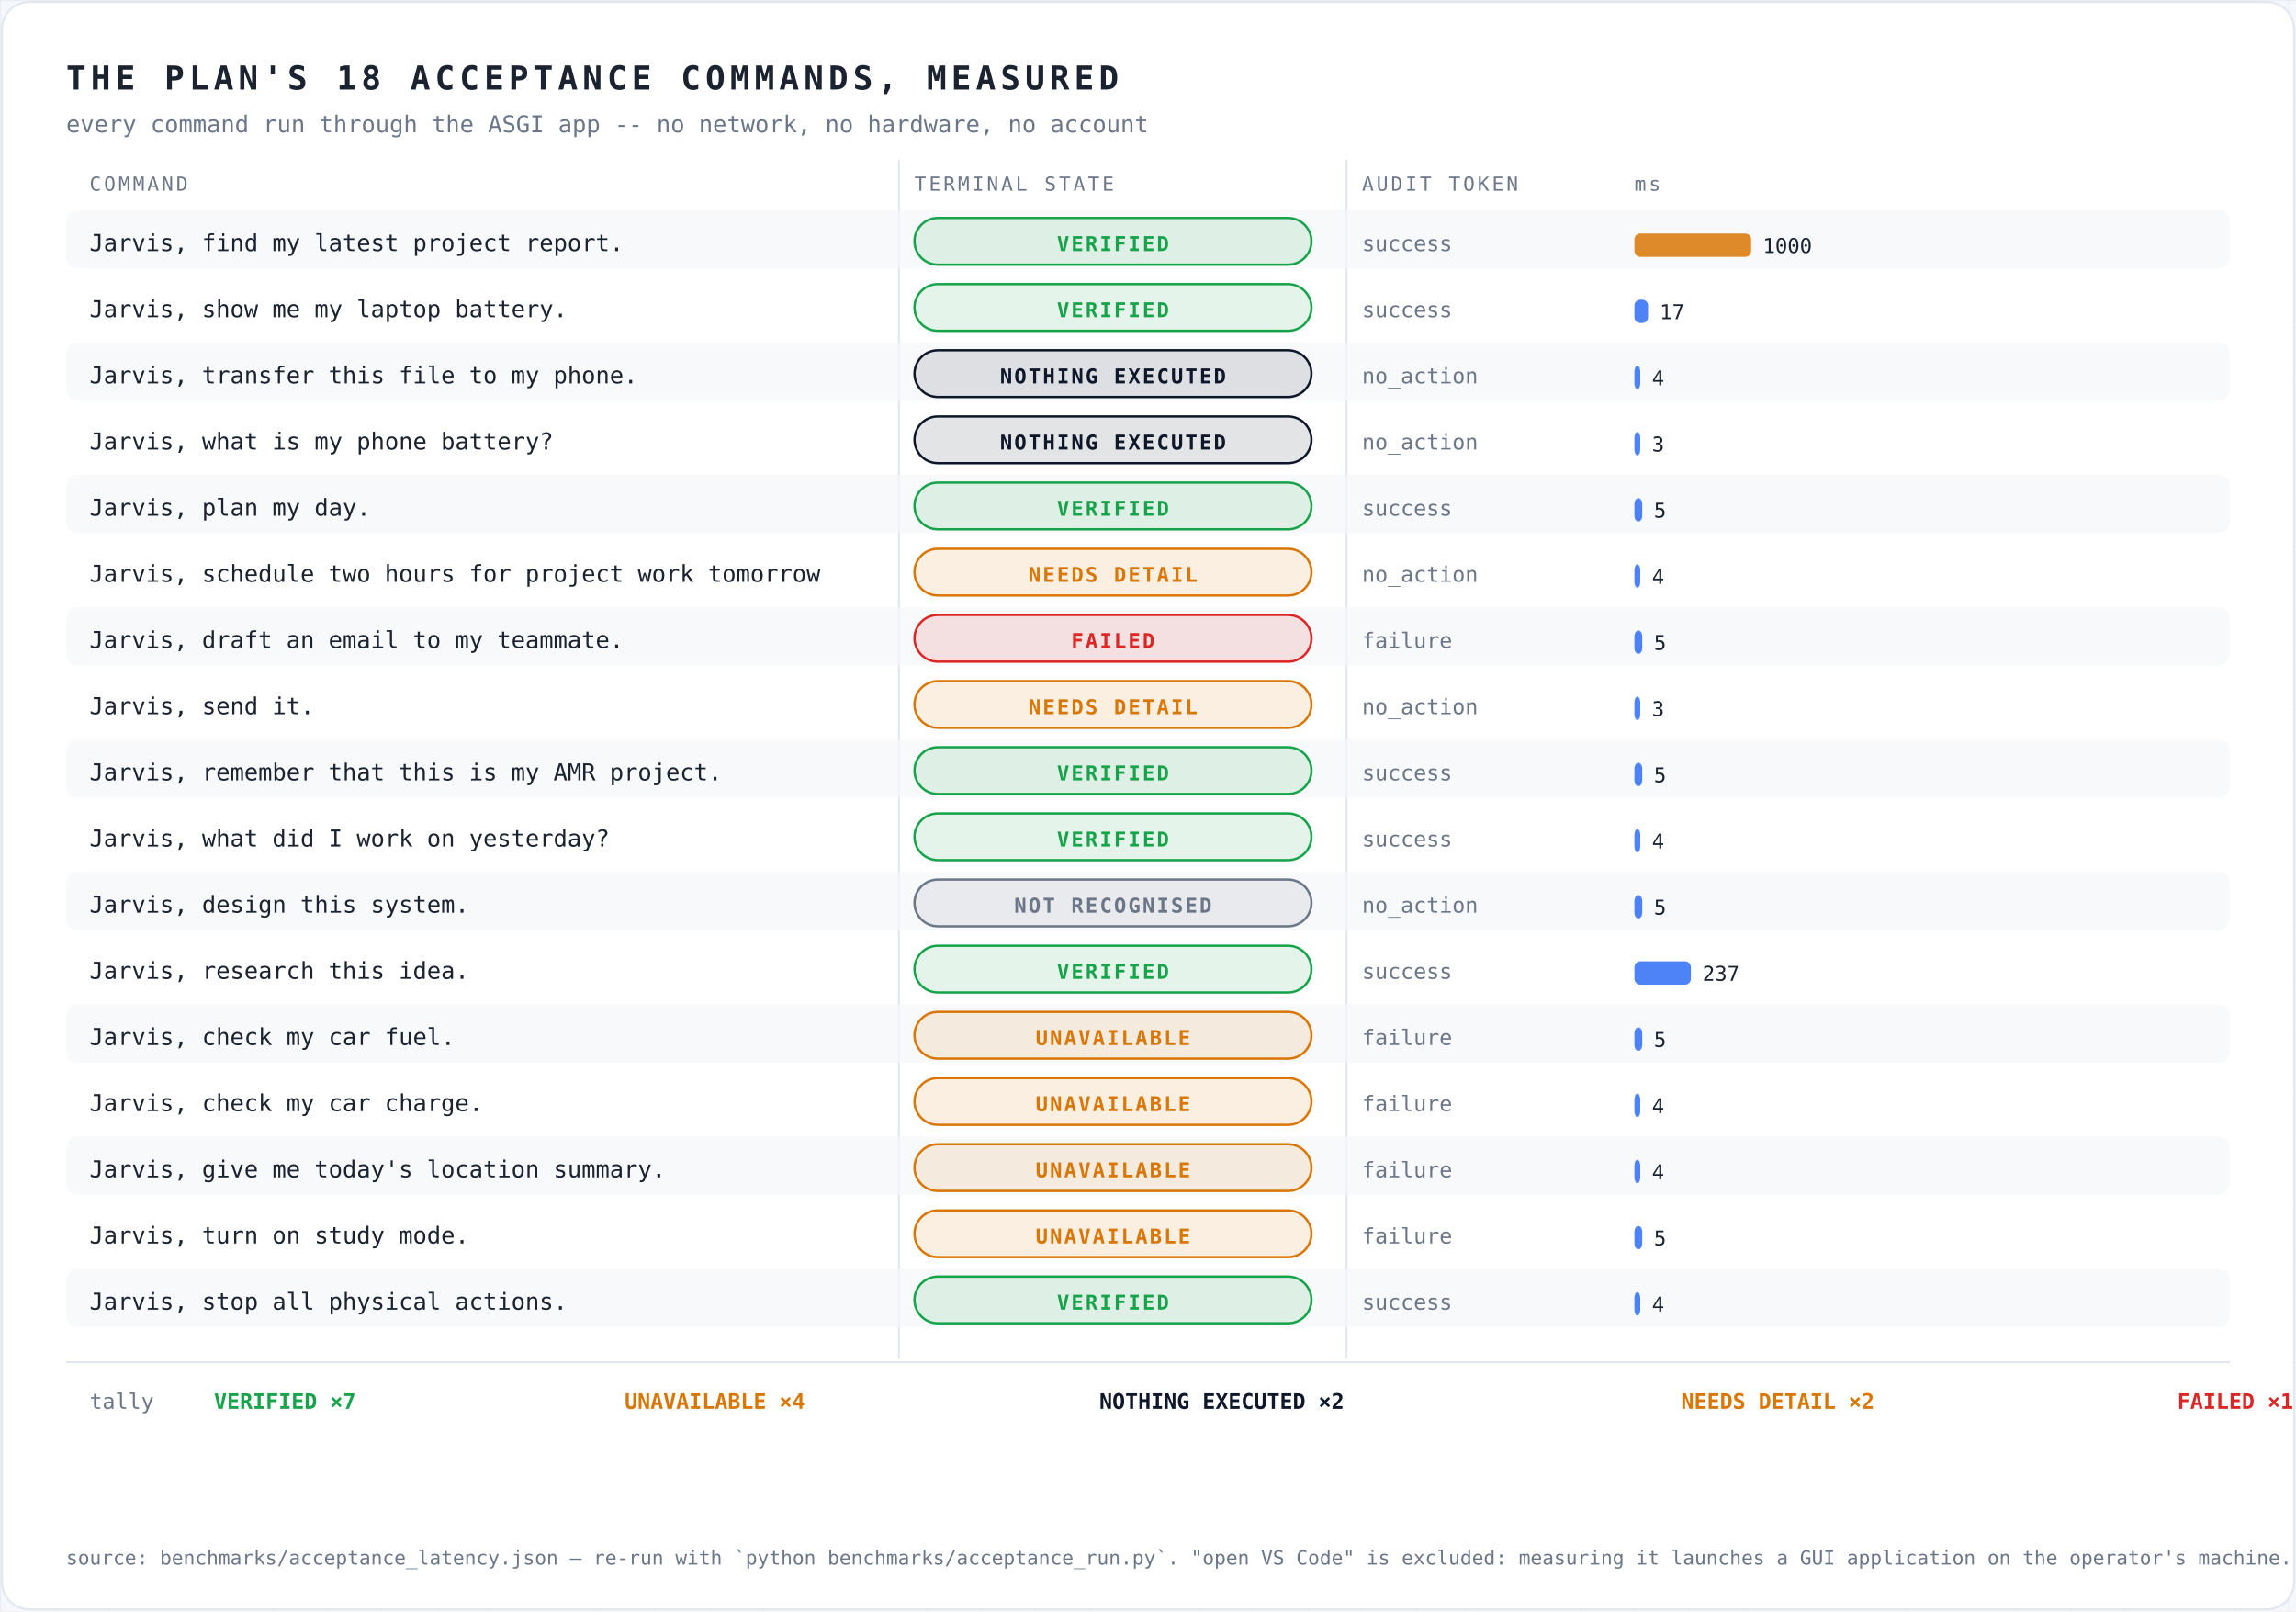
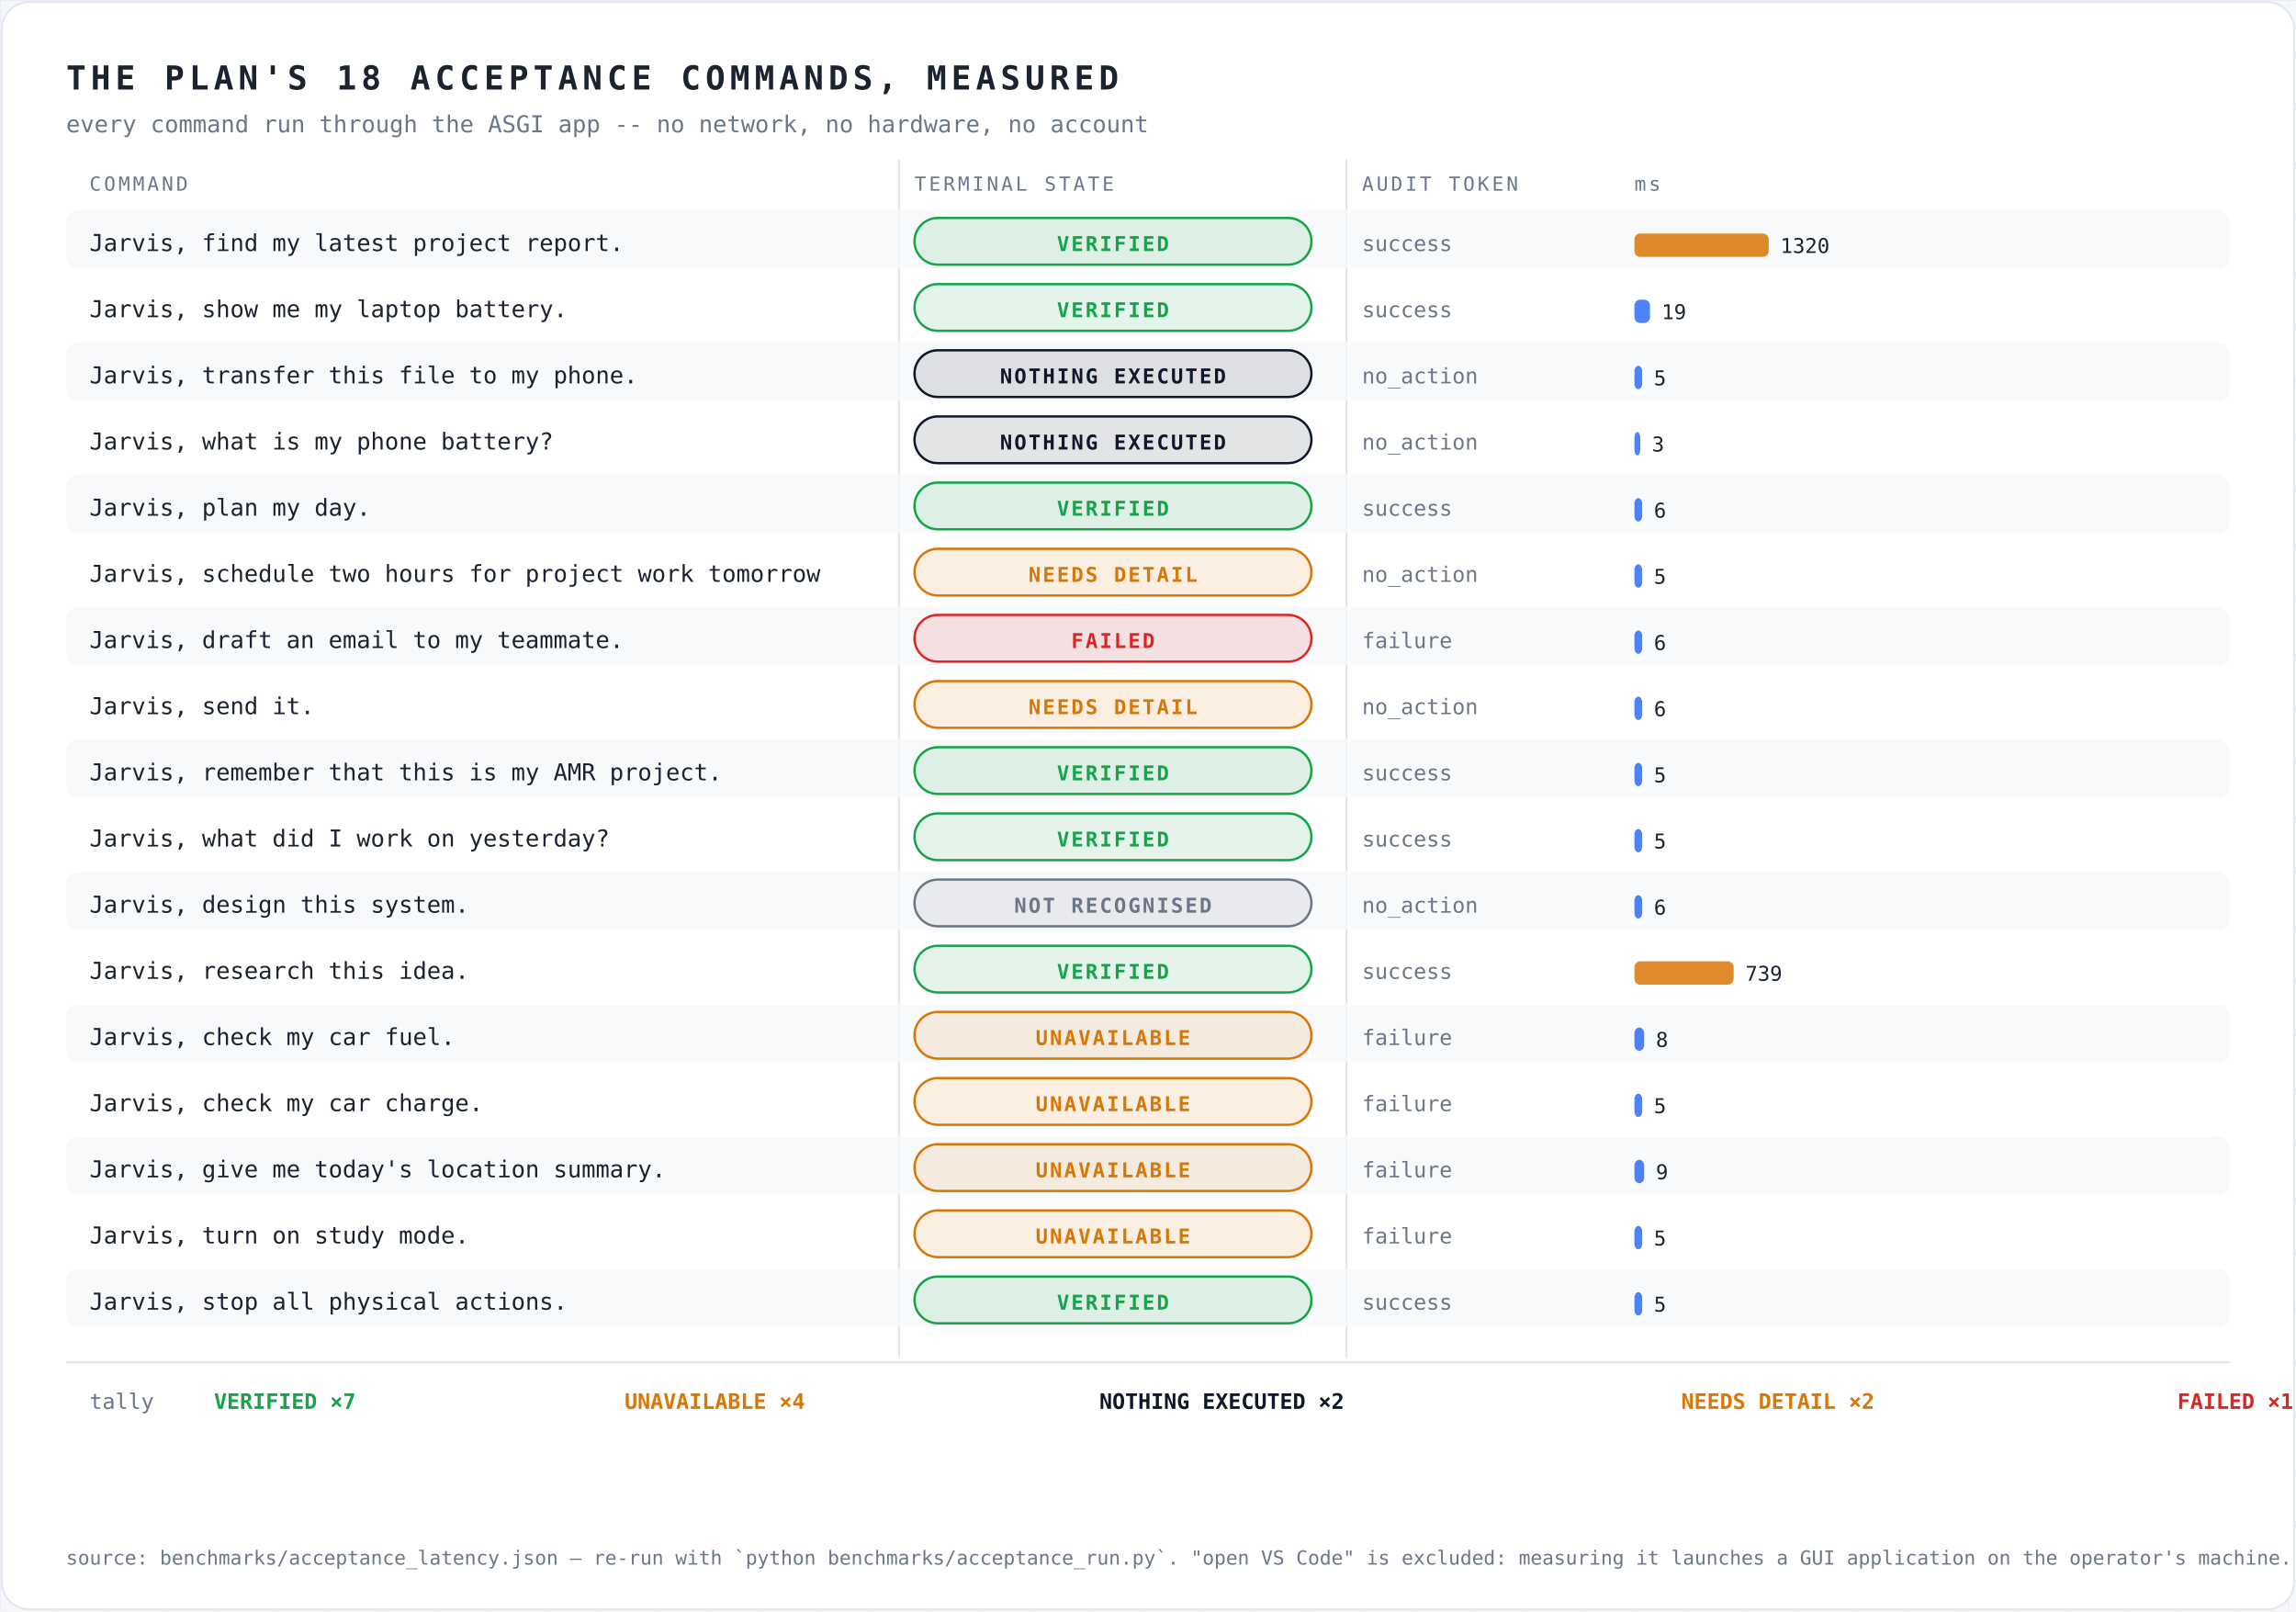
<svg xmlns="http://www.w3.org/2000/svg" width="1180" height="828" viewBox="0 0 1180 828" role="img" aria-label="THE PLAN'S 18 ACCEPTANCE COMMANDS, MEASURED: every command run through the ASGI app -- no network, no hardware, no account">
  <defs>
    <pattern id="grid" width="28" height="28" patternUnits="userSpaceOnUse">
      <path d="M28 0H0v28" fill="none" stroke="#e2e7ef" stroke-width="1" />
    </pattern>
  </defs>
  <rect width="100%" height="100%" fill="#f5f7fa" />
  <rect width="100%" height="100%" fill="url(#grid)" opacity=".55" />
  <rect x="1" y="1" width="1178" height="826" rx="14" fill="#ffffff" stroke="#e2e7ef" />
  <text x="34" y="46" font-family="ui-monospace, 'SF Mono', Menlo, Consolas, monospace" font-size="17" font-weight="700" letter-spacing="2.4" fill="#1b2230">THE PLAN'S 18 ACCEPTANCE COMMANDS, MEASURED</text>
  <text x="34" y="68" font-family="ui-monospace, 'SF Mono', Menlo, Consolas, monospace" font-size="12" fill="#6b7688">every command run through the ASGI app -- no network, no hardware, no account</text>
  <text x="46" y="98" font-family="ui-monospace, 'SF Mono', Menlo, Consolas, monospace" font-size="10" letter-spacing="1.4" fill="#6b7688">COMMAND</text>
  <text x="470" y="98" font-family="ui-monospace, 'SF Mono', Menlo, Consolas, monospace" font-size="10" letter-spacing="1.4" fill="#6b7688">TERMINAL STATE</text>
  <text x="700" y="98" font-family="ui-monospace, 'SF Mono', Menlo, Consolas, monospace" font-size="10" letter-spacing="1.4" fill="#6b7688">AUDIT TOKEN</text>
  <text x="840" y="98" font-family="ui-monospace, 'SF Mono', Menlo, Consolas, monospace" font-size="10" letter-spacing="1.4" fill="#6b7688">ms</text>
  <line x1="462" y1="82" x2="462" y2="698" stroke="#e2e7ef" />
  <line x1="692" y1="82" x2="692" y2="698" stroke="#e2e7ef" />
  <rect x="34" y="108" width="1112" height="30" rx="6" fill="#f5f7fa" opacity=".7" />
  <text x="46" y="129" font-family="ui-monospace, 'SF Mono', Menlo, Consolas, monospace" font-size="12" fill="#1b2230">Jarvis, find my latest project report.</text>
  <rect x="470" y="112" width="204" height="24" rx="12" fill="#16a34a" opacity=".12" />
  <rect x="470" y="112" width="204" height="24" rx="12" fill="none" stroke="#16a34a" stroke-width="1.2" />
  <text x="572.0" y="129" text-anchor="middle" font-family="ui-monospace, 'SF Mono', Menlo, Consolas, monospace" font-size="10.5" font-weight="700" letter-spacing="1" fill="#16a34a">VERIFIED</text>
  <text x="700" y="129" font-family="ui-monospace, 'SF Mono', Menlo, Consolas, monospace" font-size="11" fill="#6b7688">success</text>
-   <rect x="840" y="120" width="60" height="12" rx="3" fill="#d97706" opacity=".85" />
-   <text x="906" y="130" font-family="ui-monospace, 'SF Mono', Menlo, Consolas, monospace" font-size="10.5" fill="#1b2230">1000</text>
+   <rect x="840" y="120" width="69" height="12" rx="3" fill="#d97706" opacity=".85" />
+   <text x="915" y="130" font-family="ui-monospace, 'SF Mono', Menlo, Consolas, monospace" font-size="10.5" fill="#1b2230">1320</text>
  <text x="46" y="163" font-family="ui-monospace, 'SF Mono', Menlo, Consolas, monospace" font-size="12" fill="#1b2230">Jarvis, show me my laptop battery.</text>
  <rect x="470" y="146" width="204" height="24" rx="12" fill="#16a34a" opacity=".12" />
  <rect x="470" y="146" width="204" height="24" rx="12" fill="none" stroke="#16a34a" stroke-width="1.2" />
  <text x="572.0" y="163" text-anchor="middle" font-family="ui-monospace, 'SF Mono', Menlo, Consolas, monospace" font-size="10.5" font-weight="700" letter-spacing="1" fill="#16a34a">VERIFIED</text>
  <text x="700" y="163" font-family="ui-monospace, 'SF Mono', Menlo, Consolas, monospace" font-size="11" fill="#6b7688">success</text>
-   <rect x="840" y="154" width="7" height="12" rx="3" fill="#2f6df6" opacity=".85" />
-   <text x="853" y="164" font-family="ui-monospace, 'SF Mono', Menlo, Consolas, monospace" font-size="10.5" fill="#1b2230">17</text>
+   <rect x="840" y="154" width="8" height="12" rx="3" fill="#2f6df6" opacity=".85" />
+   <text x="854" y="164" font-family="ui-monospace, 'SF Mono', Menlo, Consolas, monospace" font-size="10.5" fill="#1b2230">19</text>
  <rect x="34" y="176" width="1112" height="30" rx="6" fill="#f5f7fa" opacity=".7" />
  <text x="46" y="197" font-family="ui-monospace, 'SF Mono', Menlo, Consolas, monospace" font-size="12" fill="#1b2230">Jarvis, transfer this file to my phone.</text>
  <rect x="470" y="180" width="204" height="24" rx="12" fill="#0f172a" opacity=".12" />
  <rect x="470" y="180" width="204" height="24" rx="12" fill="none" stroke="#0f172a" stroke-width="1.2" />
  <text x="572.0" y="197" text-anchor="middle" font-family="ui-monospace, 'SF Mono', Menlo, Consolas, monospace" font-size="10.5" font-weight="700" letter-spacing="1" fill="#0f172a">NOTHING EXECUTED</text>
  <text x="700" y="197" font-family="ui-monospace, 'SF Mono', Menlo, Consolas, monospace" font-size="11" fill="#6b7688">no_action</text>
-   <rect x="840" y="188" width="3" height="12" rx="3" fill="#2f6df6" opacity=".85" />
-   <text x="849" y="198" font-family="ui-monospace, 'SF Mono', Menlo, Consolas, monospace" font-size="10.5" fill="#1b2230">4</text>
+   <rect x="840" y="188" width="4" height="12" rx="3" fill="#2f6df6" opacity=".85" />
+   <text x="850" y="198" font-family="ui-monospace, 'SF Mono', Menlo, Consolas, monospace" font-size="10.5" fill="#1b2230">5</text>
  <text x="46" y="231" font-family="ui-monospace, 'SF Mono', Menlo, Consolas, monospace" font-size="12" fill="#1b2230">Jarvis, what is my phone battery?</text>
  <rect x="470" y="214" width="204" height="24" rx="12" fill="#0f172a" opacity=".12" />
  <rect x="470" y="214" width="204" height="24" rx="12" fill="none" stroke="#0f172a" stroke-width="1.2" />
  <text x="572.0" y="231" text-anchor="middle" font-family="ui-monospace, 'SF Mono', Menlo, Consolas, monospace" font-size="10.5" font-weight="700" letter-spacing="1" fill="#0f172a">NOTHING EXECUTED</text>
  <text x="700" y="231" font-family="ui-monospace, 'SF Mono', Menlo, Consolas, monospace" font-size="11" fill="#6b7688">no_action</text>
  <rect x="840" y="222" width="3" height="12" rx="3" fill="#2f6df6" opacity=".85" />
  <text x="849" y="232" font-family="ui-monospace, 'SF Mono', Menlo, Consolas, monospace" font-size="10.5" fill="#1b2230">3</text>
  <rect x="34" y="244" width="1112" height="30" rx="6" fill="#f5f7fa" opacity=".7" />
  <text x="46" y="265" font-family="ui-monospace, 'SF Mono', Menlo, Consolas, monospace" font-size="12" fill="#1b2230">Jarvis, plan my day.</text>
  <rect x="470" y="248" width="204" height="24" rx="12" fill="#16a34a" opacity=".12" />
  <rect x="470" y="248" width="204" height="24" rx="12" fill="none" stroke="#16a34a" stroke-width="1.2" />
  <text x="572.0" y="265" text-anchor="middle" font-family="ui-monospace, 'SF Mono', Menlo, Consolas, monospace" font-size="10.5" font-weight="700" letter-spacing="1" fill="#16a34a">VERIFIED</text>
  <text x="700" y="265" font-family="ui-monospace, 'SF Mono', Menlo, Consolas, monospace" font-size="11" fill="#6b7688">success</text>
  <rect x="840" y="256" width="4" height="12" rx="3" fill="#2f6df6" opacity=".85" />
-   <text x="850" y="266" font-family="ui-monospace, 'SF Mono', Menlo, Consolas, monospace" font-size="10.5" fill="#1b2230">5</text>
+   <text x="850" y="266" font-family="ui-monospace, 'SF Mono', Menlo, Consolas, monospace" font-size="10.5" fill="#1b2230">6</text>
  <text x="46" y="299" font-family="ui-monospace, 'SF Mono', Menlo, Consolas, monospace" font-size="12" fill="#1b2230">Jarvis, schedule two hours for project work tomorrow</text>
  <rect x="470" y="282" width="204" height="24" rx="12" fill="#d97706" opacity=".12" />
  <rect x="470" y="282" width="204" height="24" rx="12" fill="none" stroke="#d97706" stroke-width="1.2" />
  <text x="572.0" y="299" text-anchor="middle" font-family="ui-monospace, 'SF Mono', Menlo, Consolas, monospace" font-size="10.5" font-weight="700" letter-spacing="1" fill="#d97706">NEEDS DETAIL</text>
  <text x="700" y="299" font-family="ui-monospace, 'SF Mono', Menlo, Consolas, monospace" font-size="11" fill="#6b7688">no_action</text>
-   <rect x="840" y="290" width="3" height="12" rx="3" fill="#2f6df6" opacity=".85" />
-   <text x="849" y="300" font-family="ui-monospace, 'SF Mono', Menlo, Consolas, monospace" font-size="10.5" fill="#1b2230">4</text>
+   <rect x="840" y="290" width="4" height="12" rx="3" fill="#2f6df6" opacity=".85" />
+   <text x="850" y="300" font-family="ui-monospace, 'SF Mono', Menlo, Consolas, monospace" font-size="10.5" fill="#1b2230">5</text>
  <rect x="34" y="312" width="1112" height="30" rx="6" fill="#f5f7fa" opacity=".7" />
  <text x="46" y="333" font-family="ui-monospace, 'SF Mono', Menlo, Consolas, monospace" font-size="12" fill="#1b2230">Jarvis, draft an email to my teammate.</text>
  <rect x="470" y="316" width="204" height="24" rx="12" fill="#dc2626" opacity=".12" />
  <rect x="470" y="316" width="204" height="24" rx="12" fill="none" stroke="#dc2626" stroke-width="1.2" />
  <text x="572.0" y="333" text-anchor="middle" font-family="ui-monospace, 'SF Mono', Menlo, Consolas, monospace" font-size="10.5" font-weight="700" letter-spacing="1" fill="#dc2626">FAILED</text>
  <text x="700" y="333" font-family="ui-monospace, 'SF Mono', Menlo, Consolas, monospace" font-size="11" fill="#6b7688">failure</text>
  <rect x="840" y="324" width="4" height="12" rx="3" fill="#2f6df6" opacity=".85" />
-   <text x="850" y="334" font-family="ui-monospace, 'SF Mono', Menlo, Consolas, monospace" font-size="10.5" fill="#1b2230">5</text>
+   <text x="850" y="334" font-family="ui-monospace, 'SF Mono', Menlo, Consolas, monospace" font-size="10.5" fill="#1b2230">6</text>
  <text x="46" y="367" font-family="ui-monospace, 'SF Mono', Menlo, Consolas, monospace" font-size="12" fill="#1b2230">Jarvis, send it.</text>
  <rect x="470" y="350" width="204" height="24" rx="12" fill="#d97706" opacity=".12" />
  <rect x="470" y="350" width="204" height="24" rx="12" fill="none" stroke="#d97706" stroke-width="1.2" />
  <text x="572.0" y="367" text-anchor="middle" font-family="ui-monospace, 'SF Mono', Menlo, Consolas, monospace" font-size="10.5" font-weight="700" letter-spacing="1" fill="#d97706">NEEDS DETAIL</text>
  <text x="700" y="367" font-family="ui-monospace, 'SF Mono', Menlo, Consolas, monospace" font-size="11" fill="#6b7688">no_action</text>
-   <rect x="840" y="358" width="3" height="12" rx="3" fill="#2f6df6" opacity=".85" />
-   <text x="849" y="368" font-family="ui-monospace, 'SF Mono', Menlo, Consolas, monospace" font-size="10.5" fill="#1b2230">3</text>
+   <rect x="840" y="358" width="4" height="12" rx="3" fill="#2f6df6" opacity=".85" />
+   <text x="850" y="368" font-family="ui-monospace, 'SF Mono', Menlo, Consolas, monospace" font-size="10.5" fill="#1b2230">6</text>
  <rect x="34" y="380" width="1112" height="30" rx="6" fill="#f5f7fa" opacity=".7" />
  <text x="46" y="401" font-family="ui-monospace, 'SF Mono', Menlo, Consolas, monospace" font-size="12" fill="#1b2230">Jarvis, remember that this is my AMR project.</text>
  <rect x="470" y="384" width="204" height="24" rx="12" fill="#16a34a" opacity=".12" />
  <rect x="470" y="384" width="204" height="24" rx="12" fill="none" stroke="#16a34a" stroke-width="1.2" />
  <text x="572.0" y="401" text-anchor="middle" font-family="ui-monospace, 'SF Mono', Menlo, Consolas, monospace" font-size="10.5" font-weight="700" letter-spacing="1" fill="#16a34a">VERIFIED</text>
  <text x="700" y="401" font-family="ui-monospace, 'SF Mono', Menlo, Consolas, monospace" font-size="11" fill="#6b7688">success</text>
  <rect x="840" y="392" width="4" height="12" rx="3" fill="#2f6df6" opacity=".85" />
  <text x="850" y="402" font-family="ui-monospace, 'SF Mono', Menlo, Consolas, monospace" font-size="10.5" fill="#1b2230">5</text>
  <text x="46" y="435" font-family="ui-monospace, 'SF Mono', Menlo, Consolas, monospace" font-size="12" fill="#1b2230">Jarvis, what did I work on yesterday?</text>
  <rect x="470" y="418" width="204" height="24" rx="12" fill="#16a34a" opacity=".12" />
  <rect x="470" y="418" width="204" height="24" rx="12" fill="none" stroke="#16a34a" stroke-width="1.2" />
  <text x="572.0" y="435" text-anchor="middle" font-family="ui-monospace, 'SF Mono', Menlo, Consolas, monospace" font-size="10.5" font-weight="700" letter-spacing="1" fill="#16a34a">VERIFIED</text>
  <text x="700" y="435" font-family="ui-monospace, 'SF Mono', Menlo, Consolas, monospace" font-size="11" fill="#6b7688">success</text>
-   <rect x="840" y="426" width="3" height="12" rx="3" fill="#2f6df6" opacity=".85" />
-   <text x="849" y="436" font-family="ui-monospace, 'SF Mono', Menlo, Consolas, monospace" font-size="10.5" fill="#1b2230">4</text>
+   <rect x="840" y="426" width="4" height="12" rx="3" fill="#2f6df6" opacity=".85" />
+   <text x="850" y="436" font-family="ui-monospace, 'SF Mono', Menlo, Consolas, monospace" font-size="10.5" fill="#1b2230">5</text>
  <rect x="34" y="448" width="1112" height="30" rx="6" fill="#f5f7fa" opacity=".7" />
  <text x="46" y="469" font-family="ui-monospace, 'SF Mono', Menlo, Consolas, monospace" font-size="12" fill="#1b2230">Jarvis, design this system.</text>
  <rect x="470" y="452" width="204" height="24" rx="12" fill="#6b7688" opacity=".12" />
  <rect x="470" y="452" width="204" height="24" rx="12" fill="none" stroke="#6b7688" stroke-width="1.2" />
  <text x="572.0" y="469" text-anchor="middle" font-family="ui-monospace, 'SF Mono', Menlo, Consolas, monospace" font-size="10.5" font-weight="700" letter-spacing="1" fill="#6b7688">NOT RECOGNISED</text>
  <text x="700" y="469" font-family="ui-monospace, 'SF Mono', Menlo, Consolas, monospace" font-size="11" fill="#6b7688">no_action</text>
  <rect x="840" y="460" width="4" height="12" rx="3" fill="#2f6df6" opacity=".85" />
-   <text x="850" y="470" font-family="ui-monospace, 'SF Mono', Menlo, Consolas, monospace" font-size="10.5" fill="#1b2230">5</text>
+   <text x="850" y="470" font-family="ui-monospace, 'SF Mono', Menlo, Consolas, monospace" font-size="10.5" fill="#1b2230">6</text>
  <text x="46" y="503" font-family="ui-monospace, 'SF Mono', Menlo, Consolas, monospace" font-size="12" fill="#1b2230">Jarvis, research this idea.</text>
  <rect x="470" y="486" width="204" height="24" rx="12" fill="#16a34a" opacity=".12" />
  <rect x="470" y="486" width="204" height="24" rx="12" fill="none" stroke="#16a34a" stroke-width="1.2" />
  <text x="572.0" y="503" text-anchor="middle" font-family="ui-monospace, 'SF Mono', Menlo, Consolas, monospace" font-size="10.5" font-weight="700" letter-spacing="1" fill="#16a34a">VERIFIED</text>
  <text x="700" y="503" font-family="ui-monospace, 'SF Mono', Menlo, Consolas, monospace" font-size="11" fill="#6b7688">success</text>
-   <rect x="840" y="494" width="29" height="12" rx="3" fill="#2f6df6" opacity=".85" />
-   <text x="875" y="504" font-family="ui-monospace, 'SF Mono', Menlo, Consolas, monospace" font-size="10.5" fill="#1b2230">237</text>
+   <rect x="840" y="494" width="51" height="12" rx="3" fill="#d97706" opacity=".85" />
+   <text x="897" y="504" font-family="ui-monospace, 'SF Mono', Menlo, Consolas, monospace" font-size="10.5" fill="#1b2230">739</text>
  <rect x="34" y="516" width="1112" height="30" rx="6" fill="#f5f7fa" opacity=".7" />
  <text x="46" y="537" font-family="ui-monospace, 'SF Mono', Menlo, Consolas, monospace" font-size="12" fill="#1b2230">Jarvis, check my car fuel.</text>
  <rect x="470" y="520" width="204" height="24" rx="12" fill="#d97706" opacity=".12" />
  <rect x="470" y="520" width="204" height="24" rx="12" fill="none" stroke="#d97706" stroke-width="1.2" />
  <text x="572.0" y="537" text-anchor="middle" font-family="ui-monospace, 'SF Mono', Menlo, Consolas, monospace" font-size="10.5" font-weight="700" letter-spacing="1" fill="#d97706">UNAVAILABLE</text>
  <text x="700" y="537" font-family="ui-monospace, 'SF Mono', Menlo, Consolas, monospace" font-size="11" fill="#6b7688">failure</text>
-   <rect x="840" y="528" width="4" height="12" rx="3" fill="#2f6df6" opacity=".85" />
-   <text x="850" y="538" font-family="ui-monospace, 'SF Mono', Menlo, Consolas, monospace" font-size="10.5" fill="#1b2230">5</text>
+   <rect x="840" y="528" width="5" height="12" rx="3" fill="#2f6df6" opacity=".85" />
+   <text x="851" y="538" font-family="ui-monospace, 'SF Mono', Menlo, Consolas, monospace" font-size="10.5" fill="#1b2230">8</text>
  <text x="46" y="571" font-family="ui-monospace, 'SF Mono', Menlo, Consolas, monospace" font-size="12" fill="#1b2230">Jarvis, check my car charge.</text>
  <rect x="470" y="554" width="204" height="24" rx="12" fill="#d97706" opacity=".12" />
  <rect x="470" y="554" width="204" height="24" rx="12" fill="none" stroke="#d97706" stroke-width="1.2" />
  <text x="572.0" y="571" text-anchor="middle" font-family="ui-monospace, 'SF Mono', Menlo, Consolas, monospace" font-size="10.5" font-weight="700" letter-spacing="1" fill="#d97706">UNAVAILABLE</text>
  <text x="700" y="571" font-family="ui-monospace, 'SF Mono', Menlo, Consolas, monospace" font-size="11" fill="#6b7688">failure</text>
-   <rect x="840" y="562" width="3" height="12" rx="3" fill="#2f6df6" opacity=".85" />
-   <text x="849" y="572" font-family="ui-monospace, 'SF Mono', Menlo, Consolas, monospace" font-size="10.5" fill="#1b2230">4</text>
+   <rect x="840" y="562" width="4" height="12" rx="3" fill="#2f6df6" opacity=".85" />
+   <text x="850" y="572" font-family="ui-monospace, 'SF Mono', Menlo, Consolas, monospace" font-size="10.5" fill="#1b2230">5</text>
  <rect x="34" y="584" width="1112" height="30" rx="6" fill="#f5f7fa" opacity=".7" />
  <text x="46" y="605" font-family="ui-monospace, 'SF Mono', Menlo, Consolas, monospace" font-size="12" fill="#1b2230">Jarvis, give me today's location summary.</text>
  <rect x="470" y="588" width="204" height="24" rx="12" fill="#d97706" opacity=".12" />
  <rect x="470" y="588" width="204" height="24" rx="12" fill="none" stroke="#d97706" stroke-width="1.2" />
  <text x="572.0" y="605" text-anchor="middle" font-family="ui-monospace, 'SF Mono', Menlo, Consolas, monospace" font-size="10.5" font-weight="700" letter-spacing="1" fill="#d97706">UNAVAILABLE</text>
  <text x="700" y="605" font-family="ui-monospace, 'SF Mono', Menlo, Consolas, monospace" font-size="11" fill="#6b7688">failure</text>
-   <rect x="840" y="596" width="3" height="12" rx="3" fill="#2f6df6" opacity=".85" />
-   <text x="849" y="606" font-family="ui-monospace, 'SF Mono', Menlo, Consolas, monospace" font-size="10.5" fill="#1b2230">4</text>
+   <rect x="840" y="596" width="5" height="12" rx="3" fill="#2f6df6" opacity=".85" />
+   <text x="851" y="606" font-family="ui-monospace, 'SF Mono', Menlo, Consolas, monospace" font-size="10.5" fill="#1b2230">9</text>
  <text x="46" y="639" font-family="ui-monospace, 'SF Mono', Menlo, Consolas, monospace" font-size="12" fill="#1b2230">Jarvis, turn on study mode.</text>
  <rect x="470" y="622" width="204" height="24" rx="12" fill="#d97706" opacity=".12" />
  <rect x="470" y="622" width="204" height="24" rx="12" fill="none" stroke="#d97706" stroke-width="1.2" />
  <text x="572.0" y="639" text-anchor="middle" font-family="ui-monospace, 'SF Mono', Menlo, Consolas, monospace" font-size="10.5" font-weight="700" letter-spacing="1" fill="#d97706">UNAVAILABLE</text>
  <text x="700" y="639" font-family="ui-monospace, 'SF Mono', Menlo, Consolas, monospace" font-size="11" fill="#6b7688">failure</text>
  <rect x="840" y="630" width="4" height="12" rx="3" fill="#2f6df6" opacity=".85" />
  <text x="850" y="640" font-family="ui-monospace, 'SF Mono', Menlo, Consolas, monospace" font-size="10.5" fill="#1b2230">5</text>
  <rect x="34" y="652" width="1112" height="30" rx="6" fill="#f5f7fa" opacity=".7" />
  <text x="46" y="673" font-family="ui-monospace, 'SF Mono', Menlo, Consolas, monospace" font-size="12" fill="#1b2230">Jarvis, stop all physical actions.</text>
  <rect x="470" y="656" width="204" height="24" rx="12" fill="#16a34a" opacity=".12" />
  <rect x="470" y="656" width="204" height="24" rx="12" fill="none" stroke="#16a34a" stroke-width="1.2" />
  <text x="572.0" y="673" text-anchor="middle" font-family="ui-monospace, 'SF Mono', Menlo, Consolas, monospace" font-size="10.5" font-weight="700" letter-spacing="1" fill="#16a34a">VERIFIED</text>
  <text x="700" y="673" font-family="ui-monospace, 'SF Mono', Menlo, Consolas, monospace" font-size="11" fill="#6b7688">success</text>
-   <rect x="840" y="664" width="3" height="12" rx="3" fill="#2f6df6" opacity=".85" />
-   <text x="849" y="674" font-family="ui-monospace, 'SF Mono', Menlo, Consolas, monospace" font-size="10.5" fill="#1b2230">4</text>
+   <rect x="840" y="664" width="4" height="12" rx="3" fill="#2f6df6" opacity=".85" />
+   <text x="850" y="674" font-family="ui-monospace, 'SF Mono', Menlo, Consolas, monospace" font-size="10.5" fill="#1b2230">5</text>
  <line x1="34" y1="700" x2="1146" y2="700" stroke="#e2e7ef" />
  <text x="46" y="724" font-family="ui-monospace, 'SF Mono', Menlo, Consolas, monospace" font-size="11" fill="#6b7688">tally</text>
  <text x="110" y="724" font-family="ui-monospace, 'SF Mono', Menlo, Consolas, monospace" font-size="11" font-weight="700" fill="#16a34a">VERIFIED ×7</text>
  <text x="321" y="724" font-family="ui-monospace, 'SF Mono', Menlo, Consolas, monospace" font-size="11" font-weight="700" fill="#d97706">UNAVAILABLE ×4</text>
  <text x="565" y="724" font-family="ui-monospace, 'SF Mono', Menlo, Consolas, monospace" font-size="11" font-weight="700" fill="#0f172a">NOTHING EXECUTED ×2</text>
  <text x="864" y="724" font-family="ui-monospace, 'SF Mono', Menlo, Consolas, monospace" font-size="11" font-weight="700" fill="#d97706">NEEDS DETAIL ×2</text>
  <text x="1119" y="724" font-family="ui-monospace, 'SF Mono', Menlo, Consolas, monospace" font-size="11" font-weight="700" fill="#dc2626">FAILED ×1</text>
  <text x="1308" y="724" font-family="ui-monospace, 'SF Mono', Menlo, Consolas, monospace" font-size="11" font-weight="700" fill="#6b7688">NOT RECOGNISED ×1</text>
  <text x="34" y="804" font-family="ui-monospace, 'SF Mono', Menlo, Consolas, monospace" font-size="10" fill="#6b7688">source: benchmarks/acceptance_latency.json — re-run with `python benchmarks/acceptance_run.py`. "open VS Code" is excluded: measuring it launches a GUI application on the operator's machine.</text>
</svg>
